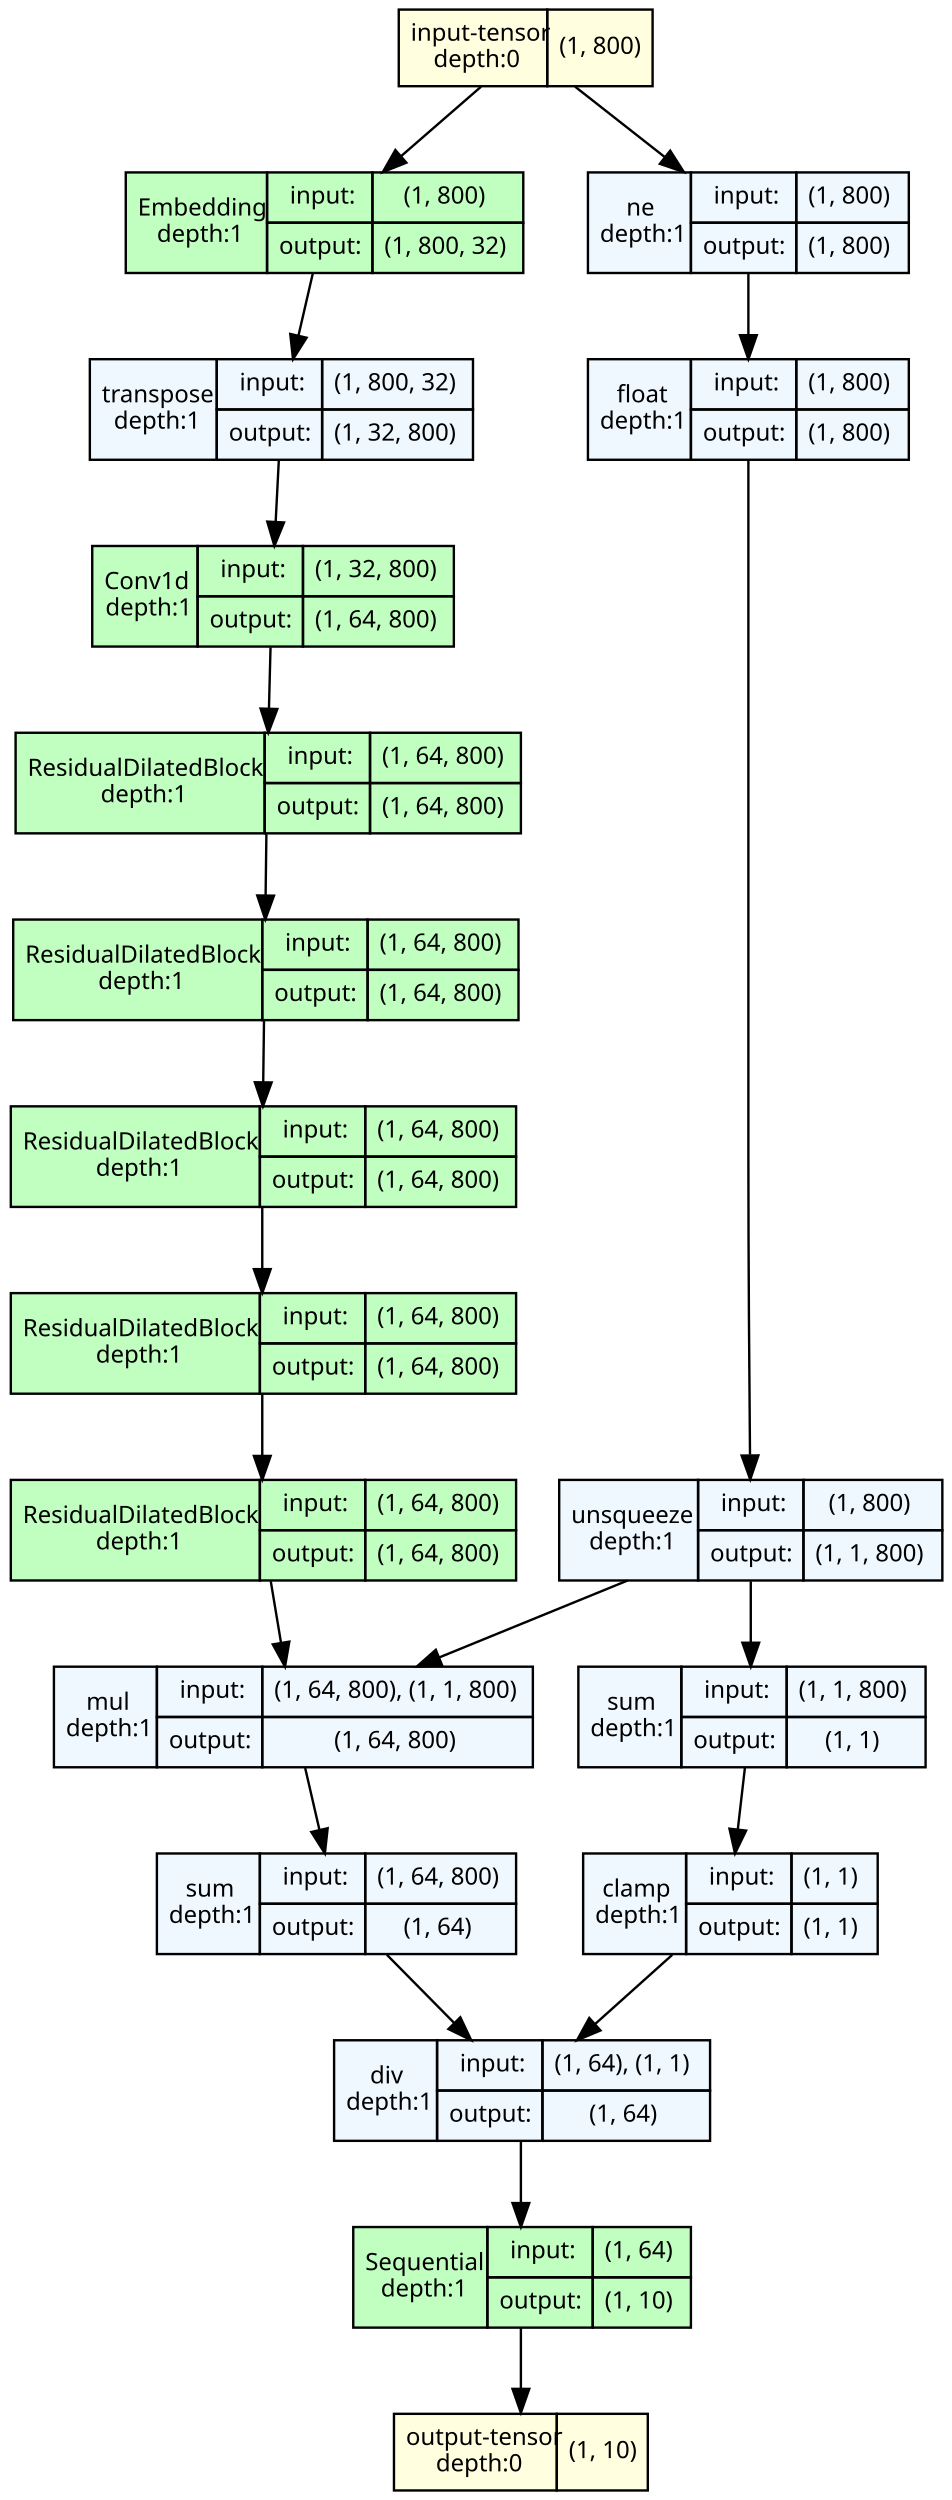
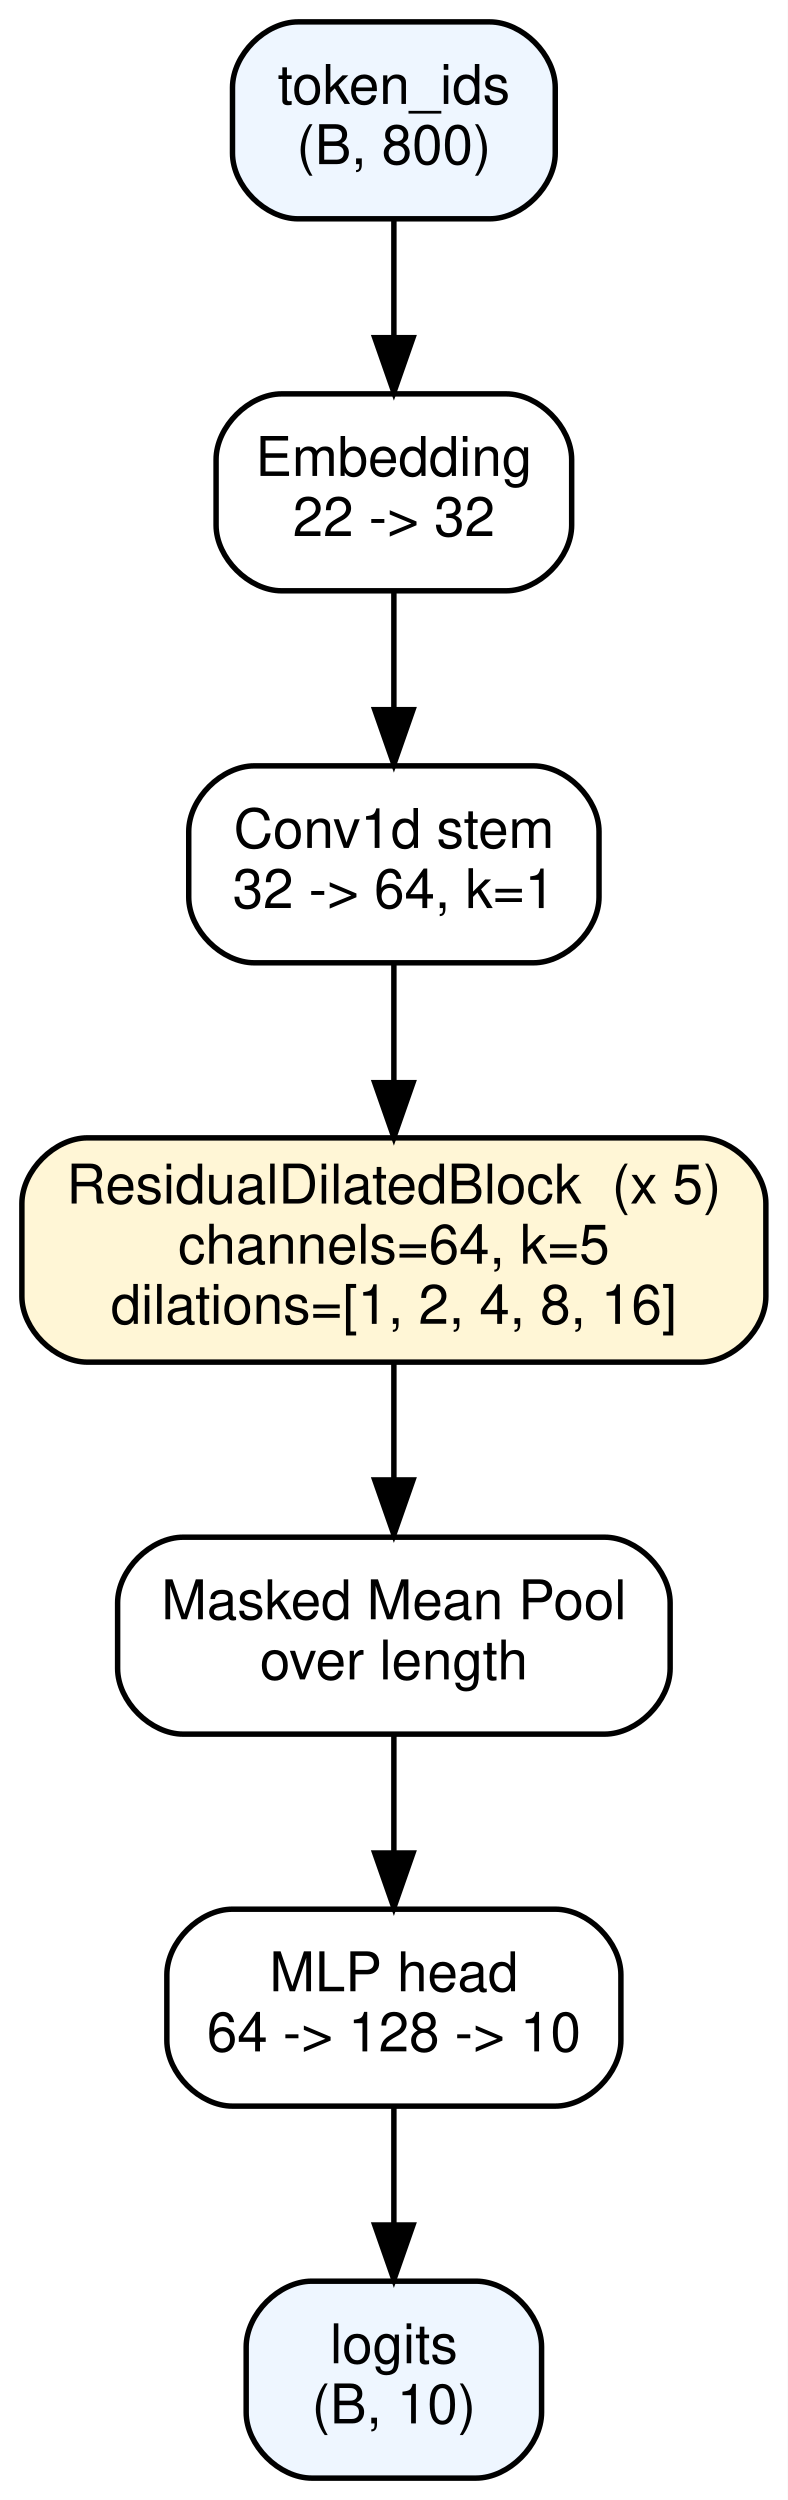
- <svg xmlns="http://www.w3.org/2000/svg" width="329pt" height="864pt" viewBox="0.00 0.00 328.97 864.00">
-   <g id="graph0" class="graph" transform="scale(.8276 .8276) rotate(0) translate(4 1040)">
-     <polygon fill="#ffffff" stroke="transparent" points="-4,4 -4,-1040 393.5,-1040 393.5,4 -4,4" />
+ <svg xmlns="http://www.w3.org/2000/svg" width="144pt" height="457pt" viewBox="0.00 0.00 144.00 457.00">
+   <g id="graph0" class="graph" transform="scale(1 1) rotate(0) translate(4 453)">
+     <polygon fill="#ffffff" stroke="transparent" points="-4,4 -4,-453 140,-453 140,4 -4,4" />
    <g id="node1" class="node">
-       <polygon fill="#ffffe0" stroke="transparent" points="268.5,-1036 162.5,-1036 162.5,-1004 268.5,-1004 268.5,-1036" />
-       <polygon fill="none" stroke="#000000" points="162.5,-1004 162.5,-1036 224.5,-1036 224.5,-1004 162.5,-1004" />
-       <text text-anchor="start" x="167.5" y="-1023" font-family="Linux libertine" font-size="10.00" fill="#000000">input-tensor</text>
-       <text text-anchor="start" x="177" y="-1012" font-family="Linux libertine" font-size="10.00" fill="#000000">depth:0</text>
-       <polygon fill="none" stroke="#000000" points="224.5,-1004 224.5,-1036 268.5,-1036 268.5,-1004 224.5,-1004" />
-       <text text-anchor="start" x="229.5" y="-1017.5" font-family="Linux libertine" font-size="10.00" fill="#000000">(1, 800)</text>
+       <path fill="#eef6ff" stroke="#000000" d="M85.5,-449C85.5,-449 50.5,-449 50.5,-449 44.5,-449 38.5,-443 38.5,-437 38.5,-437 38.5,-425 38.5,-425 38.5,-419 44.5,-413 50.5,-413 50.5,-413 85.5,-413 85.5,-413 91.5,-413 97.5,-419 97.5,-425 97.5,-425 97.5,-437 97.5,-437 97.5,-443 91.5,-449 85.5,-449" />
+       <text text-anchor="middle" x="68" y="-434" font-family="Helvetica,sans-Serif" font-size="10.00" fill="#000000">token_ids</text>
+       <text text-anchor="middle" x="68" y="-423" font-family="Helvetica,sans-Serif" font-size="10.00" fill="#000000">(B, 800)</text>
    </g>
    <g id="node2" class="node">
-       <polygon fill="#f0f8ff" stroke="transparent" points="375.5,-968 241.5,-968 241.5,-926 375.5,-926 375.5,-968" />
-       <polygon fill="none" stroke="#000000" points="241.5,-926 241.5,-968 284.5,-968 284.5,-926 241.5,-926" />
-       <text text-anchor="start" x="257.5" y="-950" font-family="Linux libertine" font-size="10.00" fill="#000000">ne</text>
-       <text text-anchor="start" x="246.5" y="-939" font-family="Linux libertine" font-size="10.00" fill="#000000">depth:1</text>
-       <polygon fill="none" stroke="#000000" points="284.5,-947 284.5,-968 328.5,-968 328.5,-947 284.5,-947" />
-       <text text-anchor="start" x="294" y="-955" font-family="Linux libertine" font-size="10.00" fill="#000000">input:</text>
-       <polygon fill="none" stroke="#000000" points="328.5,-947 328.5,-968 375.5,-968 375.5,-947 328.5,-947" />
-       <text text-anchor="start" x="333.5" y="-955" font-family="Linux libertine" font-size="10.00" fill="#000000">(1, 800) </text>
-       <polygon fill="none" stroke="#000000" points="284.5,-926 284.5,-947 328.5,-947 328.5,-926 284.5,-926" />
-       <text text-anchor="start" x="289.5" y="-934" font-family="Linux libertine" font-size="10.00" fill="#000000">output: </text>
-       <polygon fill="none" stroke="#000000" points="328.5,-926 328.5,-947 375.5,-947 375.5,-926 328.5,-926" />
-       <text text-anchor="start" x="333.5" y="-934" font-family="Linux libertine" font-size="10.00" fill="#000000">(1, 800) </text>
+       <path fill="#ffffff" stroke="#000000" d="M88.5,-381C88.5,-381 47.5,-381 47.5,-381 41.5,-381 35.5,-375 35.5,-369 35.5,-369 35.5,-357 35.5,-357 35.5,-351 41.5,-345 47.5,-345 47.5,-345 88.5,-345 88.5,-345 94.5,-345 100.5,-351 100.5,-357 100.5,-357 100.5,-369 100.5,-369 100.5,-375 94.5,-381 88.5,-381" />
+       <text text-anchor="middle" x="68" y="-366" font-family="Helvetica,sans-Serif" font-size="10.00" fill="#000000">Embedding</text>
+       <text text-anchor="middle" x="68" y="-355" font-family="Helvetica,sans-Serif" font-size="10.00" fill="#000000">22 -&gt; 32</text>
    </g>
    <g id="edge1" class="edge">
-       <path fill="none" stroke="#000000" d="M236.14,-1003.799C247.114,-995.185 260.906,-984.359 273.498,-974.475" />
-       <polygon fill="#000000" stroke="#000000" points="275.853,-977.076 281.558,-968.148 271.53,-971.57 275.853,-977.076" />
+       <path fill="none" stroke="#000000" d="M68,-412.777C68,-406.222 68,-398.662 68,-391.444" />
+       <polygon fill="#000000" stroke="#000000" points="71.5,-391.273 68,-381.273 64.5,-391.273 71.5,-391.273" />
+     </g>
+     <g id="node3" class="node">
+       <path fill="#ffffff" stroke="#000000" d="M93.5,-313C93.5,-313 42.5,-313 42.5,-313 36.5,-313 30.5,-307 30.5,-301 30.5,-301 30.5,-289 30.5,-289 30.5,-283 36.5,-277 42.5,-277 42.5,-277 93.5,-277 93.5,-277 99.5,-277 105.5,-283 105.5,-289 105.5,-289 105.5,-301 105.5,-301 105.5,-307 99.5,-313 93.5,-313" />
+       <text text-anchor="middle" x="68" y="-298" font-family="Helvetica,sans-Serif" font-size="10.00" fill="#000000">Conv1d stem</text>
+       <text text-anchor="middle" x="68" y="-287" font-family="Helvetica,sans-Serif" font-size="10.00" fill="#000000">32 -&gt; 64, k=1</text>
+     </g>
+     <g id="edge2" class="edge">
+       <path fill="none" stroke="#000000" d="M68,-344.777C68,-338.222 68,-330.662 68,-323.444" />
+       <polygon fill="#000000" stroke="#000000" points="71.5,-323.273 68,-313.273 64.5,-323.273 71.5,-323.273" />
    </g>
    <g id="node4" class="node">
-       <polygon fill="#c1ffc1" stroke="transparent" points="214.5,-968 48.5,-968 48.5,-926 214.5,-926 214.5,-968" />
-       <polygon fill="none" stroke="#000000" points="48.5,-926 48.5,-968 107.5,-968 107.5,-926 48.5,-926" />
-       <text text-anchor="start" x="53.5" y="-950" font-family="Linux libertine" font-size="10.00" fill="#000000">Embedding</text>
-       <text text-anchor="start" x="61.5" y="-939" font-family="Linux libertine" font-size="10.00" fill="#000000">depth:1</text>
-       <polygon fill="none" stroke="#000000" points="107.5,-947 107.5,-968 151.5,-968 151.5,-947 107.5,-947" />
-       <text text-anchor="start" x="117" y="-955" font-family="Linux libertine" font-size="10.00" fill="#000000">input:</text>
-       <polygon fill="none" stroke="#000000" points="151.5,-947 151.5,-968 214.5,-968 214.5,-947 151.5,-947" />
-       <text text-anchor="start" x="164.5" y="-955" font-family="Linux libertine" font-size="10.00" fill="#000000">(1, 800) </text>
-       <polygon fill="none" stroke="#000000" points="107.5,-926 107.5,-947 151.5,-947 151.5,-926 107.5,-926" />
-       <text text-anchor="start" x="112.5" y="-934" font-family="Linux libertine" font-size="10.00" fill="#000000">output: </text>
-       <polygon fill="none" stroke="#000000" points="151.5,-926 151.5,-947 214.5,-947 214.5,-926 151.5,-926" />
-       <text text-anchor="start" x="156.5" y="-934" font-family="Linux libertine" font-size="10.00" fill="#000000">(1, 800, 32) </text>
-     </g>
-     <g id="edge2" class="edge">
-       <path fill="none" stroke="#000000" d="M196.858,-1003.799C187.04,-995.267 174.725,-984.565 163.44,-974.757" />
-       <polygon fill="#000000" stroke="#000000" points="165.679,-972.066 155.835,-968.148 161.087,-977.35 165.679,-972.066" />
-     </g>
-     <g id="node3" class="node">
-       <polygon fill="#f0f8ff" stroke="transparent" points="375.5,-890 241.5,-890 241.5,-848 375.5,-848 375.5,-890" />
-       <polygon fill="none" stroke="#000000" points="241.5,-848 241.5,-890 284.5,-890 284.5,-848 241.5,-848" />
-       <text text-anchor="start" x="253.5" y="-872" font-family="Linux libertine" font-size="10.00" fill="#000000">float</text>
-       <text text-anchor="start" x="246.5" y="-861" font-family="Linux libertine" font-size="10.00" fill="#000000">depth:1</text>
-       <polygon fill="none" stroke="#000000" points="284.5,-869 284.5,-890 328.5,-890 328.5,-869 284.5,-869" />
-       <text text-anchor="start" x="294" y="-877" font-family="Linux libertine" font-size="10.00" fill="#000000">input:</text>
-       <polygon fill="none" stroke="#000000" points="328.5,-869 328.5,-890 375.5,-890 375.5,-869 328.5,-869" />
-       <text text-anchor="start" x="333.5" y="-877" font-family="Linux libertine" font-size="10.00" fill="#000000">(1, 800) </text>
-       <polygon fill="none" stroke="#000000" points="284.5,-848 284.5,-869 328.5,-869 328.5,-848 284.5,-848" />
-       <text text-anchor="start" x="289.5" y="-856" font-family="Linux libertine" font-size="10.00" fill="#000000">output: </text>
-       <polygon fill="none" stroke="#000000" points="328.5,-848 328.5,-869 375.5,-869 375.5,-848 328.5,-848" />
-       <text text-anchor="start" x="333.5" y="-856" font-family="Linux libertine" font-size="10.00" fill="#000000">(1, 800) </text>
+       <path fill="#fff6d6" stroke="#000000" d="M124,-245C124,-245 12,-245 12,-245 6,-245 0,-239 0,-233 0,-233 0,-216 0,-216 0,-210 6,-204 12,-204 12,-204 124,-204 124,-204 130,-204 136,-210 136,-216 136,-216 136,-233 136,-233 136,-239 130,-245 124,-245" />
+       <text text-anchor="middle" x="68" y="-233" font-family="Helvetica,sans-Serif" font-size="10.00" fill="#000000">ResidualDilatedBlock  (x 5)</text>
+       <text text-anchor="middle" x="68" y="-222" font-family="Helvetica,sans-Serif" font-size="10.00" fill="#000000">channels=64, k=5</text>
+       <text text-anchor="middle" x="68" y="-211" font-family="Helvetica,sans-Serif" font-size="10.00" fill="#000000">dilations=[1, 2, 4, 8, 16]</text>
    </g>
    <g id="edge3" class="edge">
-       <path fill="none" stroke="#000000" d="M308.5,-925.686C308.5,-917.798 308.5,-908.684 308.5,-900.103" />
-       <polygon fill="#000000" stroke="#000000" points="312,-900.018 308.5,-890.018 305,-900.018 312,-900.018" />
+       <path fill="none" stroke="#000000" d="M68,-276.844C68,-270.245 68,-262.59 68,-255.206" />
+       <polygon fill="#000000" stroke="#000000" points="71.5,-255.085 68,-245.085 64.5,-255.085 71.5,-255.085" />
    </g>
-     <g id="node12" class="node">
-       <polygon fill="#f0f8ff" stroke="transparent" points="389.5,-422 229.5,-422 229.5,-380 389.5,-380 389.5,-422" />
-       <polygon fill="none" stroke="#000000" points="229.5,-380 229.5,-422 287.5,-422 287.5,-380 229.5,-380" />
-       <text text-anchor="start" x="234.5" y="-404" font-family="Linux libertine" font-size="10.00" fill="#000000">unsqueeze</text>
-       <text text-anchor="start" x="242" y="-393" font-family="Linux libertine" font-size="10.00" fill="#000000">depth:1</text>
-       <polygon fill="none" stroke="#000000" points="287.5,-401 287.5,-422 331.5,-422 331.5,-401 287.5,-401" />
-       <text text-anchor="start" x="297" y="-409" font-family="Linux libertine" font-size="10.00" fill="#000000">input:</text>
-       <polygon fill="none" stroke="#000000" points="331.5,-401 331.5,-422 389.5,-422 389.5,-401 331.5,-401" />
-       <text text-anchor="start" x="342" y="-409" font-family="Linux libertine" font-size="10.00" fill="#000000">(1, 800) </text>
-       <polygon fill="none" stroke="#000000" points="287.5,-380 287.5,-401 331.5,-401 331.5,-380 287.5,-380" />
-       <text text-anchor="start" x="292.5" y="-388" font-family="Linux libertine" font-size="10.00" fill="#000000">output: </text>
-       <polygon fill="none" stroke="#000000" points="331.5,-380 331.5,-401 389.5,-401 389.5,-380 331.5,-380" />
-       <text text-anchor="start" x="336.5" y="-388" font-family="Linux libertine" font-size="10.00" fill="#000000">(1, 1, 800) </text>
+     <g id="node5" class="node">
+       <path fill="#ffffff" stroke="#000000" d="M106.5,-172C106.5,-172 29.5,-172 29.5,-172 23.5,-172 17.5,-166 17.5,-160 17.5,-160 17.5,-148 17.5,-148 17.5,-142 23.5,-136 29.5,-136 29.5,-136 106.5,-136 106.5,-136 112.5,-136 118.5,-142 118.5,-148 118.5,-148 118.5,-160 118.5,-160 118.5,-166 112.5,-172 106.5,-172" />
+       <text text-anchor="middle" x="68" y="-157" font-family="Helvetica,sans-Serif" font-size="10.00" fill="#000000">Masked Mean Pool</text>
+       <text text-anchor="middle" x="68" y="-146" font-family="Helvetica,sans-Serif" font-size="10.00" fill="#000000">over length</text>
    </g>
    <g id="edge4" class="edge">
-       <path fill="none" stroke="#000000" d="M308.5,-847.805C308.5,-817.797 308.5,-761.208 308.5,-713 308.5,-713 308.5,-713 308.5,-557 308.5,-513.875 308.887,-464.046 309.179,-432.536" />
-       <polygon fill="#000000" stroke="#000000" points="312.682,-432.228 309.278,-422.195 305.683,-432.161 312.682,-432.228" />
+       <path fill="none" stroke="#000000" d="M68,-203.729C68,-197.07 68,-189.577 68,-182.467" />
+       <polygon fill="#000000" stroke="#000000" points="71.5,-182.465 68,-172.465 64.5,-182.465 71.5,-182.465" />
    </g>
-     <g id="node5" class="node">
-       <polygon fill="#f0f8ff" stroke="transparent" points="193.5,-890 33.5,-890 33.5,-848 193.5,-848 193.5,-890" />
-       <polygon fill="none" stroke="#000000" points="33.5,-848 33.5,-890 86.5,-890 86.5,-848 33.5,-848" />
-       <text text-anchor="start" x="38.5" y="-872" font-family="Linux libertine" font-size="10.00" fill="#000000">transpose</text>
-       <text text-anchor="start" x="43.5" y="-861" font-family="Linux libertine" font-size="10.00" fill="#000000">depth:1</text>
-       <polygon fill="none" stroke="#000000" points="86.5,-869 86.5,-890 130.5,-890 130.5,-869 86.5,-869" />
-       <text text-anchor="start" x="96" y="-877" font-family="Linux libertine" font-size="10.00" fill="#000000">input:</text>
-       <polygon fill="none" stroke="#000000" points="130.5,-869 130.5,-890 193.5,-890 193.5,-869 130.5,-869" />
-       <text text-anchor="start" x="135.5" y="-877" font-family="Linux libertine" font-size="10.00" fill="#000000">(1, 800, 32) </text>
-       <polygon fill="none" stroke="#000000" points="86.5,-848 86.5,-869 130.5,-869 130.5,-848 86.5,-848" />
-       <text text-anchor="start" x="91.5" y="-856" font-family="Linux libertine" font-size="10.00" fill="#000000">output: </text>
-       <polygon fill="none" stroke="#000000" points="130.5,-848 130.5,-869 193.5,-869 193.5,-848 130.5,-848" />
-       <text text-anchor="start" x="135.5" y="-856" font-family="Linux libertine" font-size="10.00" fill="#000000">(1, 32, 800) </text>
+     <g id="node6" class="node">
+       <path fill="#ffffff" stroke="#000000" d="M97.5,-104C97.5,-104 38.5,-104 38.5,-104 32.5,-104 26.5,-98 26.5,-92 26.5,-92 26.5,-80 26.5,-80 26.5,-74 32.5,-68 38.5,-68 38.5,-68 97.5,-68 97.5,-68 103.5,-68 109.5,-74 109.5,-80 109.5,-80 109.5,-92 109.5,-92 109.5,-98 103.5,-104 97.5,-104" />
+       <text text-anchor="middle" x="68" y="-89" font-family="Helvetica,sans-Serif" font-size="10.00" fill="#000000">MLP head</text>
+       <text text-anchor="middle" x="68" y="-78" font-family="Helvetica,sans-Serif" font-size="10.00" fill="#000000">64 -&gt; 128 -&gt; 10</text>
    </g>
    <g id="edge5" class="edge">
-       <path fill="none" stroke="#000000" d="M126.581,-925.686C124.741,-917.711 122.612,-908.484 120.612,-899.82" />
-       <polygon fill="#000000" stroke="#000000" points="124.009,-898.975 118.35,-890.018 117.189,-900.549 124.009,-898.975" />
+       <path fill="none" stroke="#000000" d="M68,-135.777C68,-129.222 68,-121.662 68,-114.444" />
+       <polygon fill="#000000" stroke="#000000" points="71.5,-114.273 68,-104.273 64.5,-114.273 71.5,-114.273" />
    </g>
-     <g id="node6" class="node">
-       <polygon fill="#c1ffc1" stroke="transparent" points="185,-812 34,-812 34,-770 185,-770 185,-812" />
-       <polygon fill="none" stroke="#000000" points="34.5,-770 34.5,-812 78.5,-812 78.5,-770 34.5,-770" />
-       <text text-anchor="start" x="39.5" y="-794" font-family="Linux libertine" font-size="10.00" fill="#000000">Conv1d</text>
-       <text text-anchor="start" x="40" y="-783" font-family="Linux libertine" font-size="10.00" fill="#000000">depth:1</text>
-       <polygon fill="none" stroke="#000000" points="78.5,-791 78.5,-812 122.5,-812 122.5,-791 78.5,-791" />
-       <text text-anchor="start" x="88" y="-799" font-family="Linux libertine" font-size="10.00" fill="#000000">input:</text>
-       <polygon fill="none" stroke="#000000" points="122.5,-791 122.5,-812 185.5,-812 185.5,-791 122.5,-791" />
-       <text text-anchor="start" x="127.5" y="-799" font-family="Linux libertine" font-size="10.00" fill="#000000">(1, 32, 800) </text>
-       <polygon fill="none" stroke="#000000" points="78.5,-770 78.5,-791 122.5,-791 122.5,-770 78.5,-770" />
-       <text text-anchor="start" x="83.5" y="-778" font-family="Linux libertine" font-size="10.00" fill="#000000">output: </text>
-       <polygon fill="none" stroke="#000000" points="122.5,-770 122.5,-791 185.5,-791 185.5,-770 122.5,-770" />
-       <text text-anchor="start" x="127.5" y="-778" font-family="Linux libertine" font-size="10.00" fill="#000000">(1, 64, 800) </text>
+     <g id="node7" class="node">
+       <path fill="#eef6ff" stroke="#000000" d="M83,-36C83,-36 53,-36 53,-36 47,-36 41,-30 41,-24 41,-24 41,-12 41,-12 41,-6 47,0 53,0 53,0 83,0 83,0 89,0 95,-6 95,-12 95,-12 95,-24 95,-24 95,-30 89,-36 83,-36" />
+       <text text-anchor="middle" x="68" y="-21" font-family="Helvetica,sans-Serif" font-size="10.00" fill="#000000">logits</text>
+       <text text-anchor="middle" x="68" y="-10" font-family="Helvetica,sans-Serif" font-size="10.00" fill="#000000">(B, 10)</text>
    </g>
    <g id="edge6" class="edge">
-       <path fill="none" stroke="#000000" d="M112.407,-847.686C112.002,-839.798 111.535,-830.684 111.095,-822.103" />
-       <polygon fill="#000000" stroke="#000000" points="114.585,-821.826 110.578,-812.018 107.595,-822.184 114.585,-821.826" />
-     </g>
-     <g id="node7" class="node">
-       <polygon fill="#c1ffc1" stroke="transparent" points="213,-734 2,-734 2,-692 213,-692 213,-734" />
-       <polygon fill="none" stroke="#000000" points="2.5,-692 2.5,-734 106.5,-734 106.5,-692 2.5,-692" />
-       <text text-anchor="start" x="7.5" y="-716" font-family="Linux libertine" font-size="10.00" fill="#000000">ResidualDilatedBlock</text>
-       <text text-anchor="start" x="38" y="-705" font-family="Linux libertine" font-size="10.00" fill="#000000">depth:1</text>
-       <polygon fill="none" stroke="#000000" points="106.5,-713 106.5,-734 150.5,-734 150.5,-713 106.5,-713" />
-       <text text-anchor="start" x="116" y="-721" font-family="Linux libertine" font-size="10.00" fill="#000000">input:</text>
-       <polygon fill="none" stroke="#000000" points="150.5,-713 150.5,-734 213.5,-734 213.5,-713 150.5,-713" />
-       <text text-anchor="start" x="155.5" y="-721" font-family="Linux libertine" font-size="10.00" fill="#000000">(1, 64, 800) </text>
-       <polygon fill="none" stroke="#000000" points="106.5,-692 106.5,-713 150.5,-713 150.5,-692 106.5,-692" />
-       <text text-anchor="start" x="111.5" y="-700" font-family="Linux libertine" font-size="10.00" fill="#000000">output: </text>
-       <polygon fill="none" stroke="#000000" points="150.5,-692 150.5,-713 213.5,-713 213.5,-692 150.5,-692" />
-       <text text-anchor="start" x="155.5" y="-700" font-family="Linux libertine" font-size="10.00" fill="#000000">(1, 64, 800) </text>
-     </g>
-     <g id="edge7" class="edge">
-       <path fill="none" stroke="#000000" d="M108.954,-769.686C108.751,-761.798 108.517,-752.684 108.297,-744.103" />
-       <polygon fill="#000000" stroke="#000000" points="111.794,-743.925 108.039,-734.018 104.796,-744.105 111.794,-743.925" />
-     </g>
-     <g id="node8" class="node">
-       <polygon fill="#c1ffc1" stroke="transparent" points="212,-656 1,-656 1,-614 212,-614 212,-656" />
-       <polygon fill="none" stroke="#000000" points="1.5,-614 1.5,-656 105.5,-656 105.5,-614 1.5,-614" />
-       <text text-anchor="start" x="6.5" y="-638" font-family="Linux libertine" font-size="10.00" fill="#000000">ResidualDilatedBlock</text>
-       <text text-anchor="start" x="37" y="-627" font-family="Linux libertine" font-size="10.00" fill="#000000">depth:1</text>
-       <polygon fill="none" stroke="#000000" points="105.5,-635 105.5,-656 149.5,-656 149.5,-635 105.5,-635" />
-       <text text-anchor="start" x="115" y="-643" font-family="Linux libertine" font-size="10.00" fill="#000000">input:</text>
-       <polygon fill="none" stroke="#000000" points="149.5,-635 149.5,-656 212.5,-656 212.5,-635 149.5,-635" />
-       <text text-anchor="start" x="154.5" y="-643" font-family="Linux libertine" font-size="10.00" fill="#000000">(1, 64, 800) </text>
-       <polygon fill="none" stroke="#000000" points="105.5,-614 105.5,-635 149.5,-635 149.5,-614 105.5,-614" />
-       <text text-anchor="start" x="110.5" y="-622" font-family="Linux libertine" font-size="10.00" fill="#000000">output: </text>
-       <polygon fill="none" stroke="#000000" points="149.5,-614 149.5,-635 212.5,-635 212.5,-614 149.5,-614" />
-       <text text-anchor="start" x="154.5" y="-622" font-family="Linux libertine" font-size="10.00" fill="#000000">(1, 64, 800) </text>
-     </g>
-     <g id="edge8" class="edge">
-       <path fill="none" stroke="#000000" d="M107.227,-691.686C107.126,-683.798 107.009,-674.684 106.899,-666.103" />
-       <polygon fill="#000000" stroke="#000000" points="110.397,-665.972 106.769,-656.018 103.398,-666.062 110.397,-665.972" />
-     </g>
-     <g id="node9" class="node">
-       <polygon fill="#c1ffc1" stroke="transparent" points="211,-578 0,-578 0,-536 211,-536 211,-578" />
-       <polygon fill="none" stroke="#000000" points=".5,-536 .5,-578 104.5,-578 104.5,-536 .5,-536" />
-       <text text-anchor="start" x="5.5" y="-560" font-family="Linux libertine" font-size="10.00" fill="#000000">ResidualDilatedBlock</text>
-       <text text-anchor="start" x="36" y="-549" font-family="Linux libertine" font-size="10.00" fill="#000000">depth:1</text>
-       <polygon fill="none" stroke="#000000" points="104.5,-557 104.5,-578 148.5,-578 148.5,-557 104.5,-557" />
-       <text text-anchor="start" x="114" y="-565" font-family="Linux libertine" font-size="10.00" fill="#000000">input:</text>
-       <polygon fill="none" stroke="#000000" points="148.5,-557 148.5,-578 211.5,-578 211.5,-557 148.5,-557" />
-       <text text-anchor="start" x="153.5" y="-565" font-family="Linux libertine" font-size="10.00" fill="#000000">(1, 64, 800) </text>
-       <polygon fill="none" stroke="#000000" points="104.5,-536 104.5,-557 148.5,-557 148.5,-536 104.5,-536" />
-       <text text-anchor="start" x="109.5" y="-544" font-family="Linux libertine" font-size="10.00" fill="#000000">output: </text>
-       <polygon fill="none" stroke="#000000" points="148.5,-536 148.5,-557 211.5,-557 211.5,-536 148.5,-536" />
-       <text text-anchor="start" x="153.5" y="-544" font-family="Linux libertine" font-size="10.00" fill="#000000">(1, 64, 800) </text>
-     </g>
-     <g id="edge9" class="edge">
-       <path fill="none" stroke="#000000" d="M106.227,-613.686C106.126,-605.798 106.009,-596.684 105.899,-588.103" />
-       <polygon fill="#000000" stroke="#000000" points="109.397,-587.972 105.769,-578.018 102.398,-588.062 109.397,-587.972" />
-     </g>
-     <g id="node10" class="node">
-       <polygon fill="#c1ffc1" stroke="transparent" points="211,-500 0,-500 0,-458 211,-458 211,-500" />
-       <polygon fill="none" stroke="#000000" points=".5,-458 .5,-500 104.5,-500 104.5,-458 .5,-458" />
-       <text text-anchor="start" x="5.5" y="-482" font-family="Linux libertine" font-size="10.00" fill="#000000">ResidualDilatedBlock</text>
-       <text text-anchor="start" x="36" y="-471" font-family="Linux libertine" font-size="10.00" fill="#000000">depth:1</text>
-       <polygon fill="none" stroke="#000000" points="104.5,-479 104.5,-500 148.5,-500 148.5,-479 104.5,-479" />
-       <text text-anchor="start" x="114" y="-487" font-family="Linux libertine" font-size="10.00" fill="#000000">input:</text>
-       <polygon fill="none" stroke="#000000" points="148.5,-479 148.5,-500 211.5,-500 211.5,-479 148.5,-479" />
-       <text text-anchor="start" x="153.5" y="-487" font-family="Linux libertine" font-size="10.00" fill="#000000">(1, 64, 800) </text>
-       <polygon fill="none" stroke="#000000" points="104.5,-458 104.5,-479 148.5,-479 148.5,-458 104.5,-458" />
-       <text text-anchor="start" x="109.5" y="-466" font-family="Linux libertine" font-size="10.00" fill="#000000">output: </text>
-       <polygon fill="none" stroke="#000000" points="148.5,-458 148.5,-479 211.5,-479 211.5,-458 148.5,-458" />
-       <text text-anchor="start" x="153.5" y="-466" font-family="Linux libertine" font-size="10.00" fill="#000000">(1, 64, 800) </text>
-     </g>
-     <g id="edge10" class="edge">
-       <path fill="none" stroke="#000000" d="M105.5,-535.686C105.5,-527.798 105.5,-518.684 105.5,-510.103" />
-       <polygon fill="#000000" stroke="#000000" points="109,-510.018 105.5,-500.018 102,-510.018 109,-510.018" />
-     </g>
-     <g id="node11" class="node">
-       <polygon fill="#c1ffc1" stroke="transparent" points="211,-422 0,-422 0,-380 211,-380 211,-422" />
-       <polygon fill="none" stroke="#000000" points=".5,-380 .5,-422 104.5,-422 104.5,-380 .5,-380" />
-       <text text-anchor="start" x="5.5" y="-404" font-family="Linux libertine" font-size="10.00" fill="#000000">ResidualDilatedBlock</text>
-       <text text-anchor="start" x="36" y="-393" font-family="Linux libertine" font-size="10.00" fill="#000000">depth:1</text>
-       <polygon fill="none" stroke="#000000" points="104.5,-401 104.5,-422 148.5,-422 148.5,-401 104.5,-401" />
-       <text text-anchor="start" x="114" y="-409" font-family="Linux libertine" font-size="10.00" fill="#000000">input:</text>
-       <polygon fill="none" stroke="#000000" points="148.5,-401 148.5,-422 211.5,-422 211.5,-401 148.5,-401" />
-       <text text-anchor="start" x="153.5" y="-409" font-family="Linux libertine" font-size="10.00" fill="#000000">(1, 64, 800) </text>
-       <polygon fill="none" stroke="#000000" points="104.5,-380 104.5,-401 148.5,-401 148.5,-380 104.5,-380" />
-       <text text-anchor="start" x="109.5" y="-388" font-family="Linux libertine" font-size="10.00" fill="#000000">output: </text>
-       <polygon fill="none" stroke="#000000" points="148.5,-380 148.5,-401 211.5,-401 211.5,-380 148.5,-380" />
-       <text text-anchor="start" x="153.5" y="-388" font-family="Linux libertine" font-size="10.00" fill="#000000">(1, 64, 800) </text>
-     </g>
-     <g id="edge11" class="edge">
-       <path fill="none" stroke="#000000" d="M105.5,-457.686C105.5,-449.798 105.5,-440.684 105.5,-432.103" />
-       <polygon fill="#000000" stroke="#000000" points="109,-432.018 105.5,-422.018 102,-432.018 109,-432.018" />
-     </g>
-     <g id="node13" class="node">
-       <polygon fill="#f0f8ff" stroke="transparent" points="218.5,-344 18.5,-344 18.5,-302 218.5,-302 218.5,-344" />
-       <polygon fill="none" stroke="#000000" points="18.5,-302 18.5,-344 61.5,-344 61.5,-302 18.5,-302" />
-       <text text-anchor="start" x="32" y="-326" font-family="Linux libertine" font-size="10.00" fill="#000000">mul</text>
-       <text text-anchor="start" x="23.5" y="-315" font-family="Linux libertine" font-size="10.00" fill="#000000">depth:1</text>
-       <polygon fill="none" stroke="#000000" points="61.5,-323 61.5,-344 105.5,-344 105.5,-323 61.5,-323" />
-       <text text-anchor="start" x="71" y="-331" font-family="Linux libertine" font-size="10.00" fill="#000000">input:</text>
-       <polygon fill="none" stroke="#000000" points="105.5,-323 105.5,-344 218.5,-344 218.5,-323 105.5,-323" />
-       <text text-anchor="start" x="110.5" y="-331" font-family="Linux libertine" font-size="10.00" fill="#000000">(1, 64, 800), (1, 1, 800) </text>
-       <polygon fill="none" stroke="#000000" points="61.5,-302 61.5,-323 105.5,-323 105.5,-302 61.5,-302" />
-       <text text-anchor="start" x="66.5" y="-310" font-family="Linux libertine" font-size="10.00" fill="#000000">output: </text>
-       <polygon fill="none" stroke="#000000" points="105.5,-302 105.5,-323 218.5,-323 218.5,-302 105.5,-302" />
-       <text text-anchor="start" x="135.5" y="-310" font-family="Linux libertine" font-size="10.00" fill="#000000">(1, 64, 800) </text>
-     </g>
-     <g id="edge12" class="edge">
-       <path fill="none" stroke="#000000" d="M109.052,-379.686C110.367,-371.798 111.886,-362.684 113.316,-354.103" />
-       <polygon fill="#000000" stroke="#000000" points="116.805,-354.457 114.997,-344.018 109.9,-353.307 116.805,-354.457" />
-     </g>
-     <g id="edge13" class="edge">
-       <path fill="none" stroke="#000000" d="M258.064,-379.995C233.865,-370.112 204.83,-358.255 179.525,-347.921" />
-       <polygon fill="#000000" stroke="#000000" points="180.609,-344.583 170.028,-344.043 177.962,-351.064 180.609,-344.583" />
-     </g>
-     <g id="node15" class="node">
-       <polygon fill="#f0f8ff" stroke="transparent" points="382,-344 237,-344 237,-302 382,-302 382,-344" />
-       <polygon fill="none" stroke="#000000" points="237.5,-302 237.5,-344 280.5,-344 280.5,-302 237.5,-302" />
-       <text text-anchor="start" x="249.5" y="-326" font-family="Linux libertine" font-size="10.00" fill="#000000">sum</text>
-       <text text-anchor="start" x="242.5" y="-315" font-family="Linux libertine" font-size="10.00" fill="#000000">depth:1</text>
-       <polygon fill="none" stroke="#000000" points="280.5,-323 280.5,-344 324.5,-344 324.5,-323 280.5,-323" />
-       <text text-anchor="start" x="290" y="-331" font-family="Linux libertine" font-size="10.00" fill="#000000">input:</text>
-       <polygon fill="none" stroke="#000000" points="324.5,-323 324.5,-344 382.5,-344 382.5,-323 324.5,-323" />
-       <text text-anchor="start" x="329.5" y="-331" font-family="Linux libertine" font-size="10.00" fill="#000000">(1, 1, 800) </text>
-       <polygon fill="none" stroke="#000000" points="280.5,-302 280.5,-323 324.5,-323 324.5,-302 280.5,-302" />
-       <text text-anchor="start" x="285.5" y="-310" font-family="Linux libertine" font-size="10.00" fill="#000000">output: </text>
-       <polygon fill="none" stroke="#000000" points="324.5,-302 324.5,-323 382.5,-323 382.5,-302 324.5,-302" />
-       <text text-anchor="start" x="340.5" y="-310" font-family="Linux libertine" font-size="10.00" fill="#000000">(1, 1) </text>
-     </g>
-     <g id="edge14" class="edge">
-       <path fill="none" stroke="#000000" d="M309.5,-379.686C309.5,-371.798 309.5,-362.684 309.5,-354.103" />
-       <polygon fill="#000000" stroke="#000000" points="313,-354.018 309.5,-344.018 306,-354.018 313,-354.018" />
-     </g>
-     <g id="node14" class="node">
-       <polygon fill="#f0f8ff" stroke="transparent" points="211.5,-266 61.5,-266 61.5,-224 211.5,-224 211.5,-266" />
-       <polygon fill="none" stroke="#000000" points="61.5,-224 61.5,-266 104.5,-266 104.5,-224 61.5,-224" />
-       <text text-anchor="start" x="73.5" y="-248" font-family="Linux libertine" font-size="10.00" fill="#000000">sum</text>
-       <text text-anchor="start" x="66.5" y="-237" font-family="Linux libertine" font-size="10.00" fill="#000000">depth:1</text>
-       <polygon fill="none" stroke="#000000" points="104.5,-245 104.5,-266 148.5,-266 148.5,-245 104.5,-245" />
-       <text text-anchor="start" x="114" y="-253" font-family="Linux libertine" font-size="10.00" fill="#000000">input:</text>
-       <polygon fill="none" stroke="#000000" points="148.5,-245 148.5,-266 211.5,-266 211.5,-245 148.5,-245" />
-       <text text-anchor="start" x="153.5" y="-253" font-family="Linux libertine" font-size="10.00" fill="#000000">(1, 64, 800) </text>
-       <polygon fill="none" stroke="#000000" points="104.5,-224 104.5,-245 148.5,-245 148.5,-224 104.5,-224" />
-       <text text-anchor="start" x="109.5" y="-232" font-family="Linux libertine" font-size="10.00" fill="#000000">output: </text>
-       <polygon fill="none" stroke="#000000" points="148.5,-224 148.5,-245 211.5,-245 211.5,-224 148.5,-224" />
-       <text text-anchor="start" x="164.5" y="-232" font-family="Linux libertine" font-size="10.00" fill="#000000">(1, 64) </text>
-     </g>
-     <g id="edge15" class="edge">
-       <path fill="none" stroke="#000000" d="M123.419,-301.686C125.259,-293.711 127.388,-284.484 129.388,-275.82" />
-       <polygon fill="#000000" stroke="#000000" points="132.811,-276.549 131.65,-266.018 125.991,-274.975 132.811,-276.549" />
-     </g>
-     <g id="node17" class="node">
-       <polygon fill="#f0f8ff" stroke="transparent" points="292,-188 135,-188 135,-146 292,-146 292,-188" />
-       <polygon fill="none" stroke="#000000" points="135.5,-146 135.5,-188 178.5,-188 178.5,-146 135.5,-146" />
-       <text text-anchor="start" x="150.5" y="-170" font-family="Linux libertine" font-size="10.00" fill="#000000">div</text>
-       <text text-anchor="start" x="140.5" y="-159" font-family="Linux libertine" font-size="10.00" fill="#000000">depth:1</text>
-       <polygon fill="none" stroke="#000000" points="178.5,-167 178.5,-188 222.5,-188 222.5,-167 178.5,-167" />
-       <text text-anchor="start" x="188" y="-175" font-family="Linux libertine" font-size="10.00" fill="#000000">input:</text>
-       <polygon fill="none" stroke="#000000" points="222.5,-167 222.5,-188 292.5,-188 292.5,-167 222.5,-167" />
-       <text text-anchor="start" x="227.5" y="-175" font-family="Linux libertine" font-size="10.00" fill="#000000">(1, 64), (1, 1) </text>
-       <polygon fill="none" stroke="#000000" points="178.5,-146 178.5,-167 222.5,-167 222.5,-146 178.5,-146" />
-       <text text-anchor="start" x="183.5" y="-154" font-family="Linux libertine" font-size="10.00" fill="#000000">output: </text>
-       <polygon fill="none" stroke="#000000" points="222.5,-146 222.5,-167 292.5,-167 292.5,-146 222.5,-146" />
-       <text text-anchor="start" x="242" y="-154" font-family="Linux libertine" font-size="10.00" fill="#000000">(1, 64) </text>
-     </g>
-     <g id="edge16" class="edge">
-       <path fill="none" stroke="#000000" d="M157.541,-223.686C166.184,-214.931 176.317,-204.666 185.567,-195.296" />
-       <polygon fill="#000000" stroke="#000000" points="188.217,-197.593 192.751,-188.018 183.235,-192.676 188.217,-197.593" />
-     </g>
-     <g id="node16" class="node">
-       <polygon fill="#f0f8ff" stroke="transparent" points="362,-266 239,-266 239,-224 362,-224 362,-266" />
-       <polygon fill="none" stroke="#000000" points="239.5,-224 239.5,-266 282.5,-266 282.5,-224 239.5,-224" />
-       <text text-anchor="start" x="247.5" y="-248" font-family="Linux libertine" font-size="10.00" fill="#000000">clamp</text>
-       <text text-anchor="start" x="244.5" y="-237" font-family="Linux libertine" font-size="10.00" fill="#000000">depth:1</text>
-       <polygon fill="none" stroke="#000000" points="282.5,-245 282.5,-266 326.5,-266 326.5,-245 282.5,-245" />
-       <text text-anchor="start" x="292" y="-253" font-family="Linux libertine" font-size="10.00" fill="#000000">input:</text>
-       <polygon fill="none" stroke="#000000" points="326.5,-245 326.5,-266 362.5,-266 362.5,-245 326.5,-245" />
-       <text text-anchor="start" x="331.5" y="-253" font-family="Linux libertine" font-size="10.00" fill="#000000">(1, 1) </text>
-       <polygon fill="none" stroke="#000000" points="282.5,-224 282.5,-245 326.5,-245 326.5,-224 282.5,-224" />
-       <text text-anchor="start" x="287.5" y="-232" font-family="Linux libertine" font-size="10.00" fill="#000000">output: </text>
-       <polygon fill="none" stroke="#000000" points="326.5,-224 326.5,-245 362.5,-245 362.5,-224 326.5,-224" />
-       <text text-anchor="start" x="331.5" y="-232" font-family="Linux libertine" font-size="10.00" fill="#000000">(1, 1) </text>
-     </g>
-     <g id="edge17" class="edge">
-       <path fill="none" stroke="#000000" d="M307.041,-301.686C306.13,-293.798 305.079,-284.684 304.089,-276.103" />
-       <polygon fill="#000000" stroke="#000000" points="307.548,-275.551 302.925,-266.018 300.595,-276.353 307.548,-275.551" />
-     </g>
-     <g id="edge18" class="edge">
-       <path fill="none" stroke="#000000" d="M276.727,-223.686C266.768,-214.757 255.058,-204.259 244.441,-194.74" />
-       <polygon fill="#000000" stroke="#000000" points="246.725,-192.088 236.943,-188.018 242.053,-197.299 246.725,-192.088" />
-     </g>
-     <g id="node18" class="node">
-       <polygon fill="#c1ffc1" stroke="transparent" points="284,-110 143,-110 143,-68 284,-68 284,-110" />
-       <polygon fill="none" stroke="#000000" points="143.5,-68 143.5,-110 199.5,-110 199.5,-68 143.5,-68" />
-       <text text-anchor="start" x="148.5" y="-92" font-family="Linux libertine" font-size="10.00" fill="#000000">Sequential</text>
-       <text text-anchor="start" x="155" y="-81" font-family="Linux libertine" font-size="10.00" fill="#000000">depth:1</text>
-       <polygon fill="none" stroke="#000000" points="199.5,-89 199.5,-110 243.5,-110 243.5,-89 199.5,-89" />
-       <text text-anchor="start" x="209" y="-97" font-family="Linux libertine" font-size="10.00" fill="#000000">input:</text>
-       <polygon fill="none" stroke="#000000" points="243.5,-89 243.5,-110 284.5,-110 284.5,-89 243.5,-89" />
-       <text text-anchor="start" x="248.5" y="-97" font-family="Linux libertine" font-size="10.00" fill="#000000">(1, 64) </text>
-       <polygon fill="none" stroke="#000000" points="199.5,-68 199.5,-89 243.5,-89 243.5,-68 199.5,-68" />
-       <text text-anchor="start" x="204.5" y="-76" font-family="Linux libertine" font-size="10.00" fill="#000000">output: </text>
-       <polygon fill="none" stroke="#000000" points="243.5,-68 243.5,-89 284.5,-89 284.5,-68 243.5,-68" />
-       <text text-anchor="start" x="248.5" y="-76" font-family="Linux libertine" font-size="10.00" fill="#000000">(1, 10) </text>
-     </g>
-     <g id="edge19" class="edge">
-       <path fill="none" stroke="#000000" d="M213.5,-145.686C213.5,-137.798 213.5,-128.684 213.5,-120.103" />
-       <polygon fill="#000000" stroke="#000000" points="217,-120.018 213.5,-110.018 210,-120.018 217,-120.018" />
-     </g>
-     <g id="node19" class="node">
-       <polygon fill="#ffffe0" stroke="transparent" points="266.5,-32 160.5,-32 160.5,0 266.5,0 266.5,-32" />
-       <polygon fill="none" stroke="#000000" points="160.5,0 160.5,-32 228.5,-32 228.5,0 160.5,0" />
-       <text text-anchor="start" x="165.5" y="-19" font-family="Linux libertine" font-size="10.00" fill="#000000">output-tensor</text>
-       <text text-anchor="start" x="178" y="-8" font-family="Linux libertine" font-size="10.00" fill="#000000">depth:0</text>
-       <polygon fill="none" stroke="#000000" points="228.5,0 228.5,-32 266.5,-32 266.5,0 228.5,0" />
-       <text text-anchor="start" x="233.5" y="-13.5" font-family="Linux libertine" font-size="10.00" fill="#000000">(1, 10)</text>
-     </g>
-     <g id="edge20" class="edge">
-       <path fill="none" stroke="#000000" d="M213.5,-67.885C213.5,-59.95 213.5,-50.828 213.5,-42.467" />
-       <polygon fill="#000000" stroke="#000000" points="217,-42.431 213.5,-32.431 210,-42.431 217,-42.431" />
+       <path fill="none" stroke="#000000" d="M68,-67.777C68,-61.222 68,-53.662 68,-46.444" />
+       <polygon fill="#000000" stroke="#000000" points="71.5,-46.273 68,-36.273 64.5,-46.273 71.5,-46.273" />
    </g>
  </g>
</svg>
